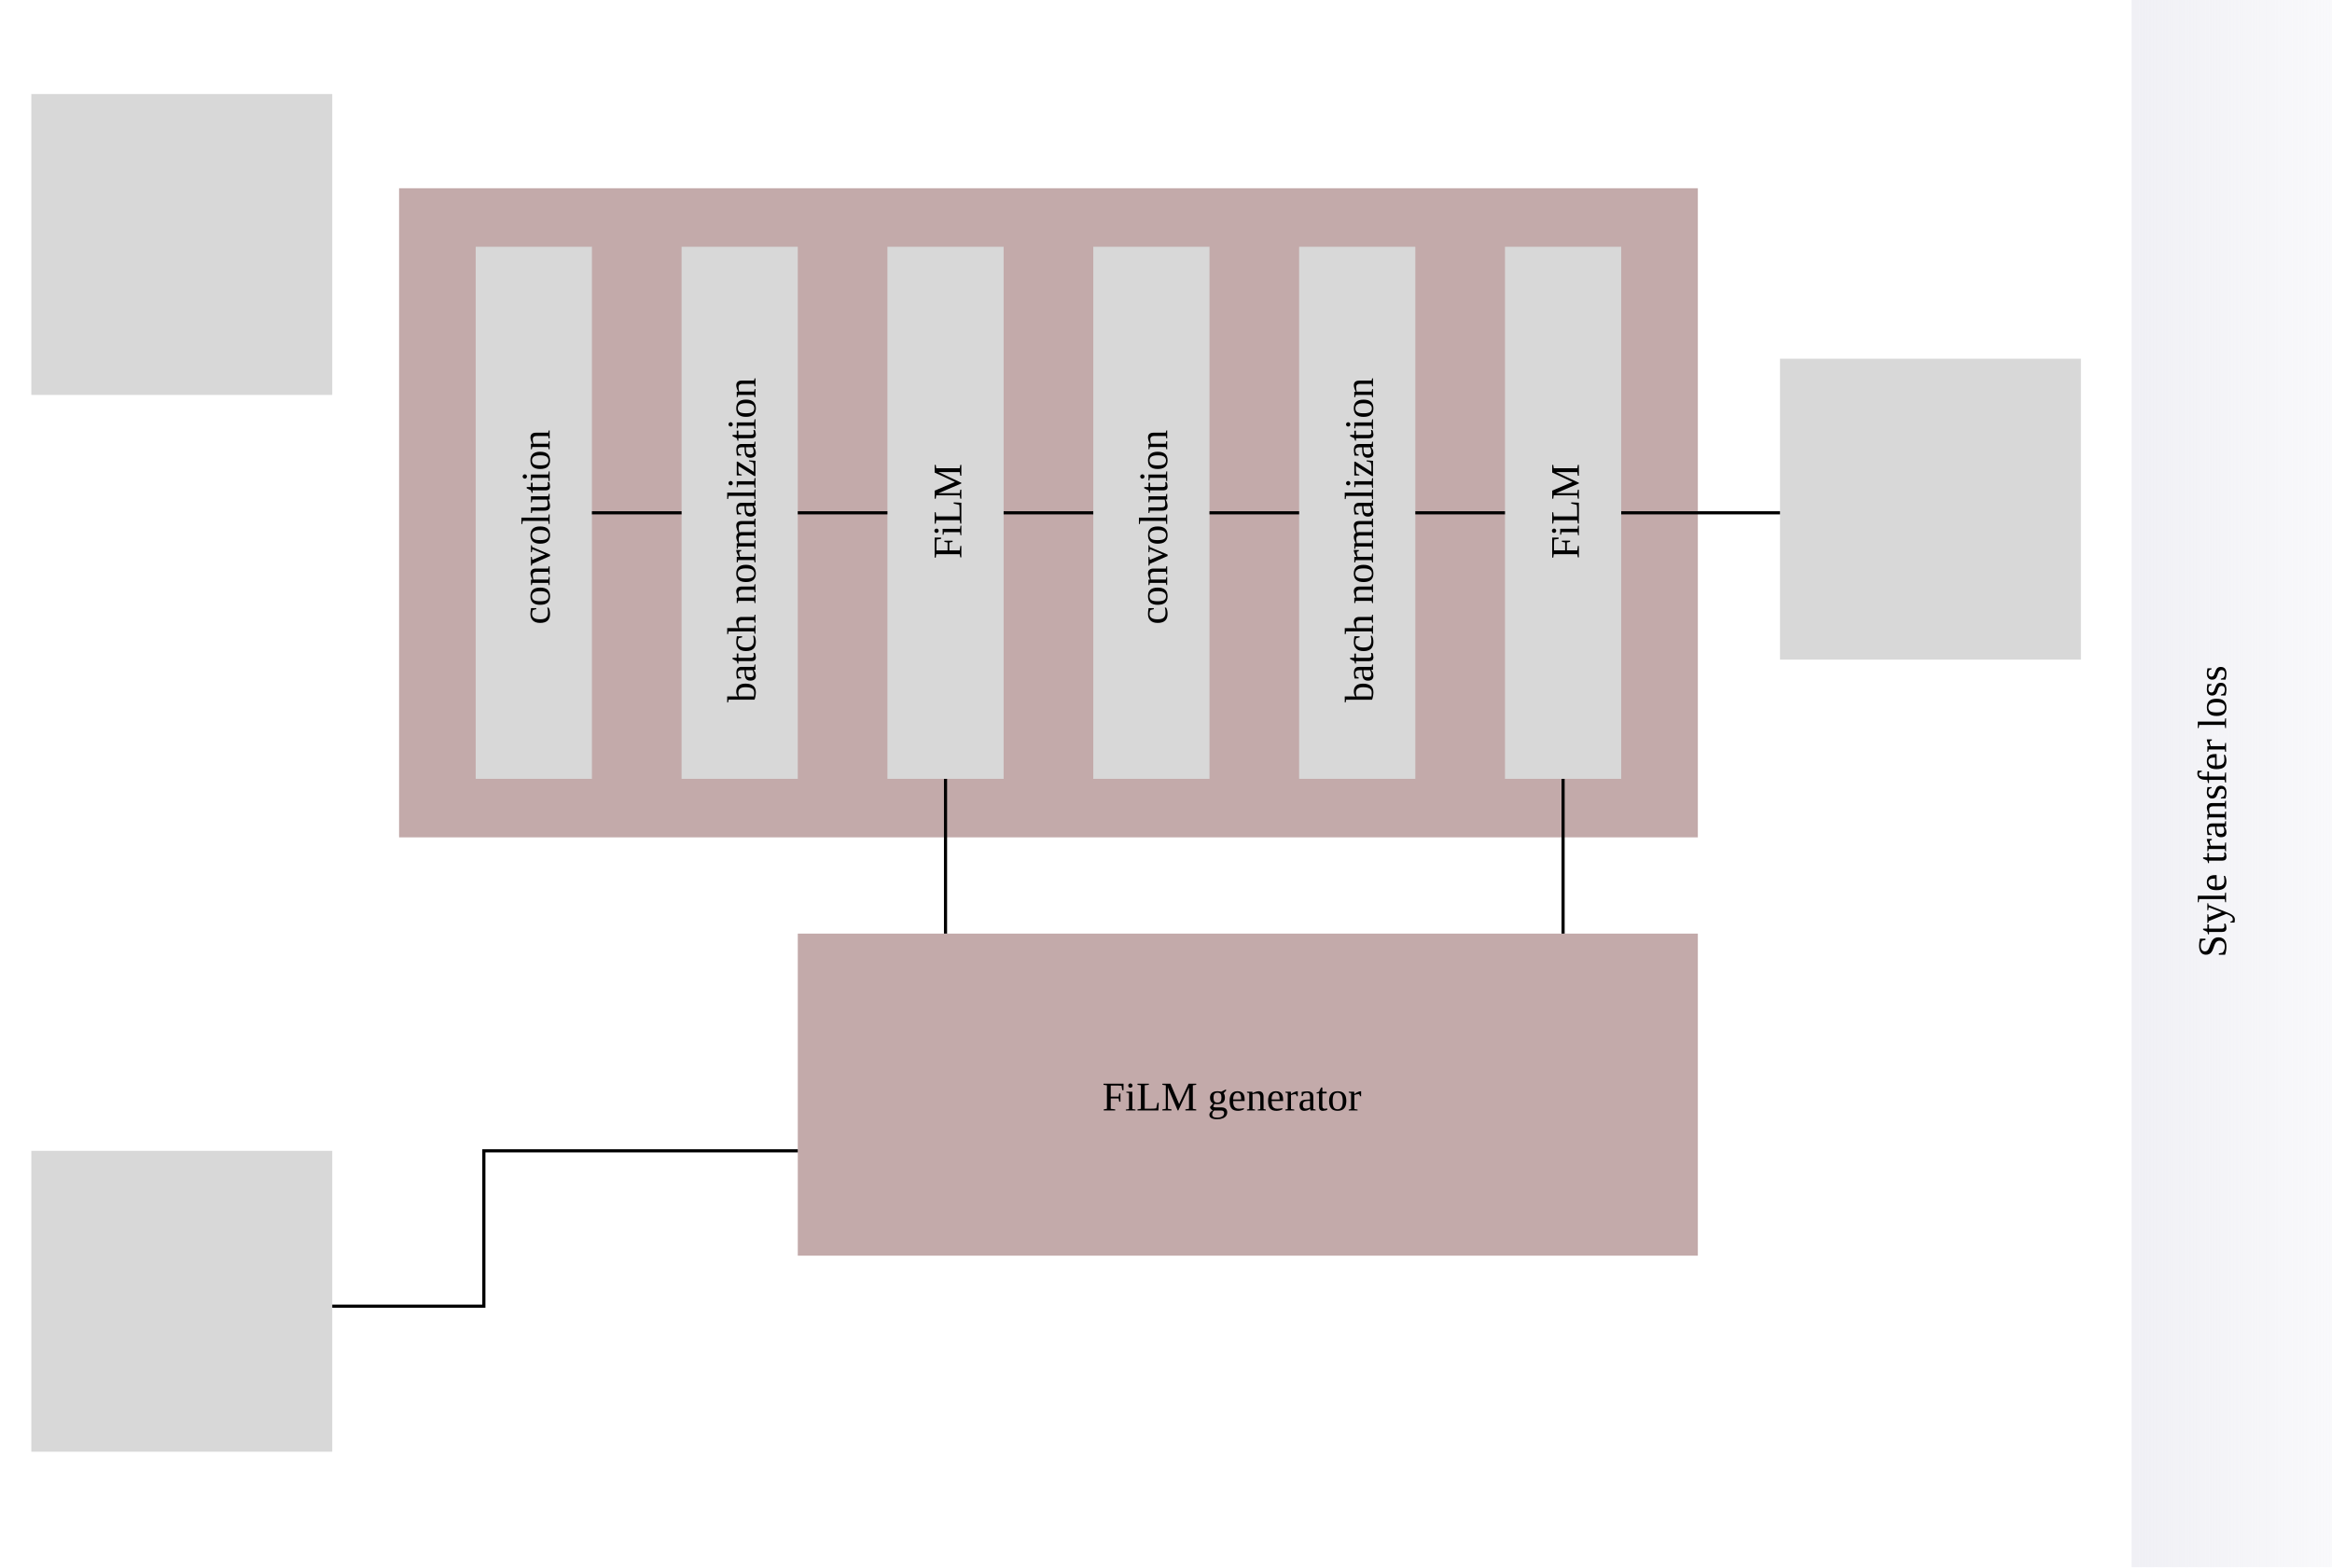
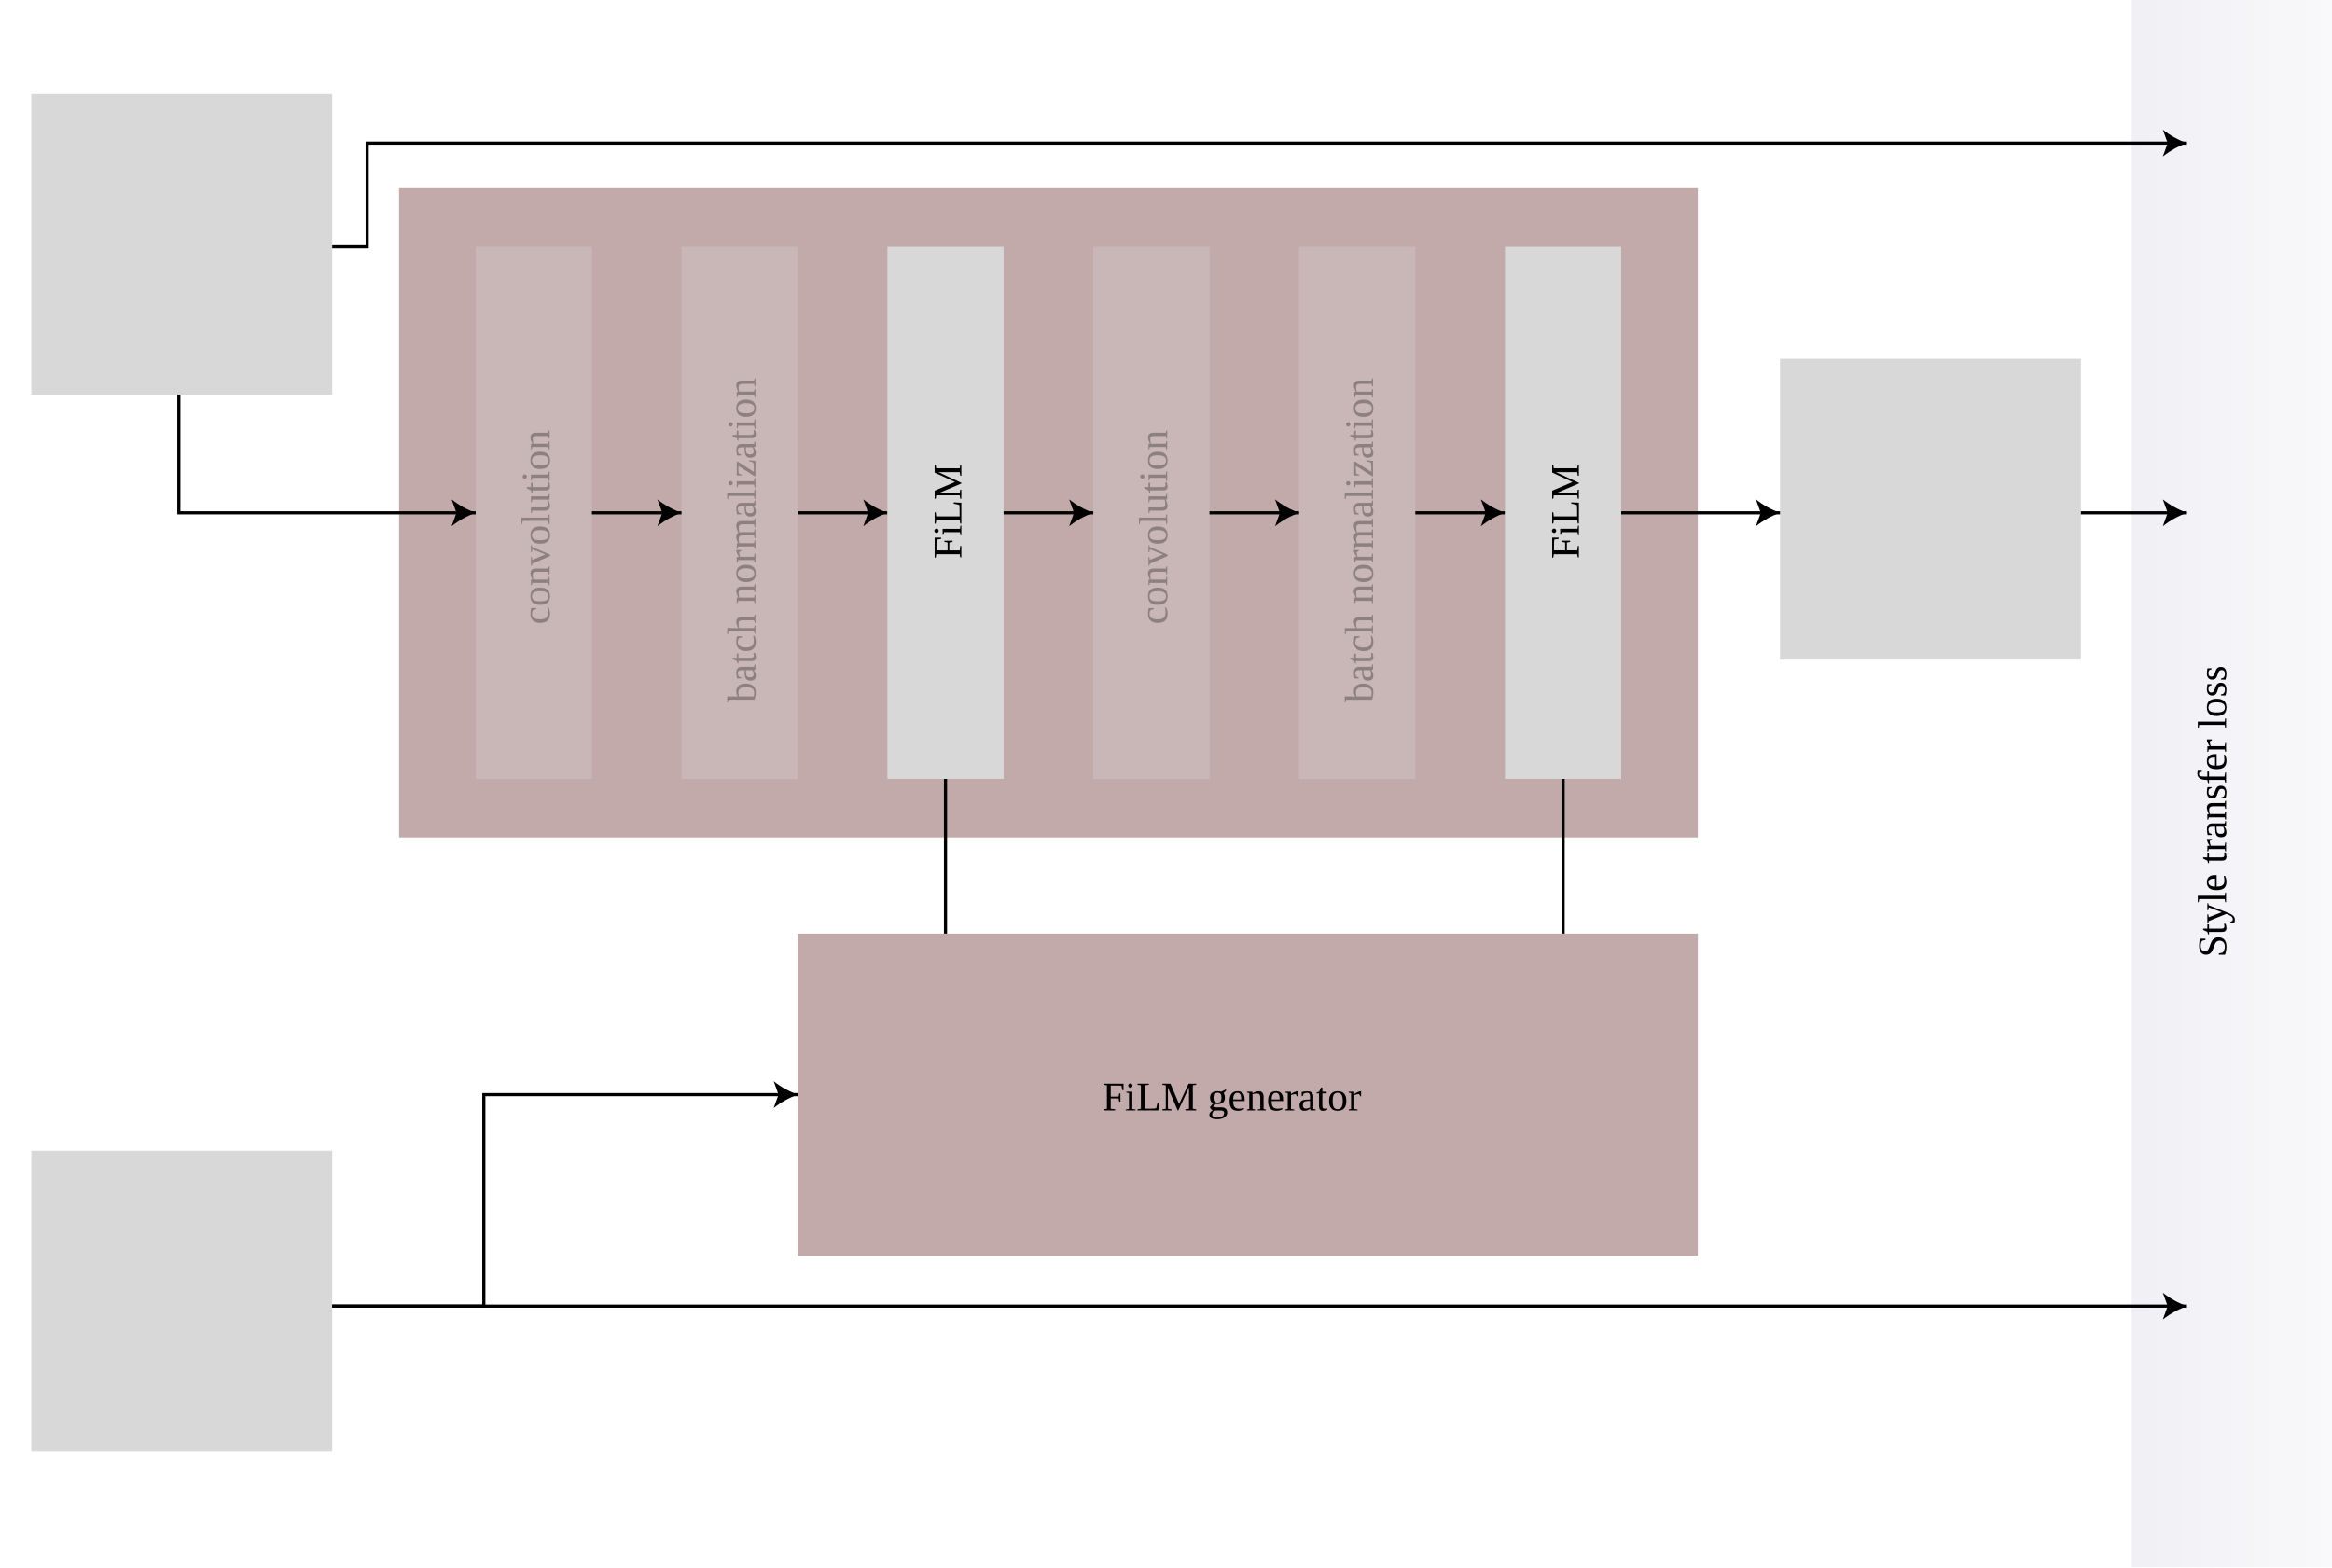
<svg xmlns="http://www.w3.org/2000/svg" viewBox="0 0 744 500">
  <defs>
    <pattern id="pattern-0" x="0" y="0" width="20" height="20" patternUnits="userSpaceOnUse" viewBox="0 0 100 100">
      <path d="M 0 0 L 50 0 L 50 100 L 0 100 Z" style="fill: black;" />
    </pattern>
-     <linearGradient id="gradient-0" gradientUnits="userSpaceOnUse" x1="722.886" y1="0" x2="722.886" y2="500" gradientTransform="matrix(0, -0.083327, 0.210855, 0, 1138.22, 308.7292)">
+     <linearGradient id="gradient-0" gradientUnits="userSpaceOnUse" x1="722.886" y1="0" x2="722.886" y2="500" gradientTransform="matrix(0, -0.083327, 0.210855, 0, 681.5021, 308.7292)">
      <stop offset="0" style="stop-color: rgb(240, 240, 245);" />
      <stop offset="1" style="stop-color: rgba(240, 240, 245, 0);" />
    </linearGradient>
  </defs>
-   <rect x="127.32" y="60.059" width="414.357" height="207.099" style="fill: rgb(195, 170, 170);" class="figure-network" />
-   <rect x="151.772" y="78.723" width="37.075" height="169.77" style="fill: rgb(216, 216, 216);" class="figure-layer" />
-   <rect x="414.474" y="78.723" width="37.075" height="169.77" style="fill: rgb(216, 216, 216);" class="figure-layer" />
-   <rect x="217.447" y="78.723" width="37.075" height="169.77" style="fill: rgb(216, 216, 216);" class="figure-layer" />
-   <rect x="283.123" y="78.723" width="37.075" height="169.77" style="fill: rgb(216, 216, 216);" class="figure-layer" />
-   <rect x="348.798" y="78.723" width="37.075" height="169.77" style="fill: rgb(216, 216, 216);" class="figure-layer" />
-   <rect x="480.149" y="78.723" width="37.075" height="169.77" style="fill: rgb(216, 216, 216);" class="figure-layer" />
-   <text x="153.606" y="135.187" style="font-size: 13px; white-space: pre;" transform="matrix(0, -1, 1, 0, 40.16916, 352.8424)" class="figure-text">convolution</text>
-   <text x="481.441" y="304.003" style="font-size: 13px; white-space: pre;" transform="matrix(0, -1, 0.999997, 0.000002, 134.044, 705.5527)" class="figure-text">batch normalization</text>
-   <text x="400.91" y="193.092" style="font-size: 13px; white-space: pre;" transform="matrix(0, -1, 1, 0, 113.6139, 579.194)" class="figure-text">FiLM</text>
-   <text x="538.433" y="126.872" style="font-size: 13px; white-space: pre;" transform="matrix(0, -1, 1, 0, 245.5079, 737.6705)" class="figure-text">convolution</text>
-   <text x="510.559" y="77.567" style="font-size: 13px; white-space: pre;" transform="matrix(0, -1, 0.999999, 0, 163.4536, 734.6627)" class="figure-text">batch normalization</text>
-   <text x="603.791" y="32.789" style="font-size: 13px; white-space: pre;" transform="matrix(0, -1, 1, 0, 470.9368, 782.069)" class="figure-text">FiLM</text>
-   <rect x="254.522" y="297.865" width="287.155" height="102.75" style="fill: rgb(195, 170, 170);" class="figure-network" />
-   <text x="351.685" y="354.277" style="font-size: 13px; white-space: pre;" class="figure-text">FiLM generator</text>
-   <rect x="10" y="367.168" width="96" height="96" style="fill: rgb(216, 216, 216);" id="style-image-placeholder" />
-   <rect x="10" y="30" width="96" height="96" style="fill: rgb(216, 216, 216);" id="content-image-placeholder" />
-   <rect x="567.893" y="114.45" width="96" height="96" style="fill: rgb(216, 216, 216);" id="stylized-image-placeholder" />
+   <g>
+     <rect x="127.32" y="60.059" width="414.357" height="207.099" style="fill: rgb(195, 170, 170);" class="figure-network" />
+     <g>
+       <rect x="151.772" y="78.723" width="37.075" height="169.77" style="fill: rgb(216, 216, 216); opacity: 0.3;" class="figure-layer" />
+       <text x="153.606" y="135.187" style="font-size: 13px; white-space: pre; opacity: 0.3;" transform="matrix(0, -1, 1, 0, 40.16916, 352.8424)" class="figure-text">convolution</text>
+     </g>
+     <line style="stroke: rgb(0, 0, 0);" x1="188.847" y1="163.608" x2="217.447" y2="163.608" class="figure-line" />
+     <path style="fill: rgb(0, 0, 0);" d="M 217.447 163.608 C 214.668 164.607 212.071 166.053 209.757 167.888 L 211.307 163.608 L 209.757 159.328 C 212.071 161.163 214.668 162.608 217.447 163.608 Z" class="figure-path" />
+     <g>
+       <rect x="217.447" y="78.723" width="37.075" height="169.77" style="fill: rgb(216, 216, 216); opacity: 0.3;" class="figure-layer" />
+       <text x="510.559" y="77.567" style="font-size: 13px; white-space: pre; opacity: 0.3;" transform="matrix(0, -1, 0.999999, 0, 163.4536, 734.6627)" class="figure-text">batch normalization</text>
+     </g>
+     <line style="stroke: rgb(0, 0, 0);" x1="254.522" y1="163.608" x2="283.123" y2="163.608" class="figure-line" />
+     <path style="fill: rgb(0, 0, 0);" d="M 283.123 163.608 C 280.344 164.607 277.747 166.053 275.433 167.888 L 276.983 163.608 L 275.433 159.328 C 277.747 161.163 280.344 162.608 283.123 163.608 Z" class="figure-path" />
+     <g>
+       <rect x="283.123" y="78.723" width="37.075" height="169.77" style="fill: rgb(216, 216, 216);" class="figure-layer" />
+       <text x="400.91" y="193.092" style="font-size: 13px; white-space: pre;" transform="matrix(0, -1, 1, 0, 113.6139, 579.194)" class="figure-text">FiLM</text>
+     </g>
+     <line style="stroke: rgb(0, 0, 0);" x1="320.198" y1="163.608" x2="348.798" y2="163.608" class="figure-line" />
+     <path style="fill: rgb(0, 0, 0);" d="M 348.798 163.608 C 346.019 164.607 343.422 166.053 341.108 167.888 L 342.658 163.608 L 341.108 159.328 C 343.422 161.163 346.019 162.608 348.798 163.608 Z" class="figure-path" />
+     <g>
+       <rect x="348.798" y="78.723" width="37.075" height="169.77" style="fill: rgb(216, 216, 216); opacity: 0.3;" class="figure-layer" />
+       <text x="538.433" y="126.872" style="font-size: 13px; white-space: pre; opacity: 0.3;" transform="matrix(0, -1, 1, 0, 245.5082, 737.6705)" class="figure-text">convolution</text>
+     </g>
+     <line style="stroke: rgb(0, 0, 0);" x1="385.873" y1="163.608" x2="414.474" y2="163.608" class="figure-line" />
+     <path style="fill: rgb(0, 0, 0);" d="M 414.474 163.608 C 411.695 164.607 409.098 166.053 406.784 167.888 L 408.334 163.608 L 406.784 159.328 C 409.098 161.163 411.695 162.608 414.474 163.608 Z" class="figure-path" />
+     <g>
+       <rect x="414.474" y="78.723" width="37.075" height="169.77" style="fill: rgb(216, 216, 216); opacity: 0.3;" class="figure-layer" />
+       <text x="481.441" y="304.003" style="font-size: 13px; white-space: pre; opacity: 0.3;" transform="matrix(0, -1, 0.999997, 0.000002, 134.044, 705.5527)" class="figure-text">batch normalization</text>
+     </g>
+     <line style="stroke: rgb(0, 0, 0);" x1="451.549" y1="163.608" x2="480.149" y2="163.608" class="figure-line" />
+     <path style="fill: rgb(0, 0, 0);" d="M 480.149 163.608 C 477.37 164.607 474.773 166.053 472.459 167.888 L 474.009 163.608 L 472.459 159.328 C 474.773 161.163 477.37 162.608 480.149 163.608 Z" class="figure-path" />
+     <g>
+       <rect x="480.149" y="78.723" width="37.075" height="169.77" style="fill: rgb(216, 216, 216);" class="figure-layer" />
+       <text x="603.791" y="32.789" style="font-size: 13px; white-space: pre;" transform="matrix(0, -1, 1, 0, 470.9368, 782.069)" class="figure-text">FiLM</text>
+     </g>
+   </g>
+   <g>
+     <rect x="254.522" y="297.865" width="287.155" height="102.75" style="fill: rgb(195, 170, 170);" class="figure-network" />
+     <text x="351.685" y="354.277" style="font-size: 13px; white-space: pre;" class="figure-text">FiLM generator</text>
+   </g>
+   <g>
+     <rect x="680.075" width="106.859" height="500" style="fill: url(#gradient-0);" />
+     <text x="351.685" y="354.277" style="font-size: 13px; white-space: pre;" class="figure-text" transform="matrix(0, -1, 1, 0, 355.92, 657.1562)">Style transfer loss</text>
+   </g>
+   <rect x="10" y="367.168" width="96" height="96" style="fill: rgb(216, 216, 216);" id="style-image-placeholder">
+     </rect>
+   <rect x="10" y="30" width="96" height="96" style="fill: rgb(216, 216, 216);" id="content-image-placeholder">
+     </rect>
+   <rect x="567.893" y="114.45" width="96" height="96" style="fill: rgb(216, 216, 216);" id="stylized-image-placeholder">
+     </rect>
  <line style="stroke: rgb(0, 0, 0);" x1="301.66" y1="297.865" x2="301.66" y2="248.493" class="figure-line" />
  <line style="stroke: rgb(0, 0, 0);" x1="498.686" y1="297.865" x2="498.686" y2="248.493" class="figure-line" />
  <line style="stroke: rgb(0, 0, 0);" x1="517.224" y1="163.608" x2="567.893" y2="163.608" class="figure-line" />
-   <line style="stroke: rgb(0, 0, 0);" x1="188.847" y1="163.608" x2="217.447" y2="163.608" class="figure-line" />
-   <line style="stroke: rgb(0, 0, 0);" x1="254.522" y1="163.608" x2="283.123" y2="163.608" class="figure-line" />
-   <line style="stroke: rgb(0, 0, 0);" x1="320.198" y1="163.608" x2="348.798" y2="163.608" class="figure-line" />
-   <line style="stroke: rgb(0, 0, 0);" x1="385.873" y1="163.608" x2="414.474" y2="163.608" class="figure-line" />
-   <line style="stroke: rgb(0, 0, 0);" x1="451.549" y1="163.608" x2="480.149" y2="163.608" class="figure-line" />
-   <path style="fill: none; stroke: rgb(0, 0, 0);" d="M 106 416.729 L 154.369 416.729 L 154.369 367.168 L 254.522 367.168" class="figure-line" />
-   <rect x="1136.793" width="106.859" height="500" style="fill: url(#gradient-0);" transform="matrix(1.000001, 0, 0, 1, -456.7193, 0)" />
-   <text x="351.685" y="354.277" style="font-size: 13px; white-space: pre;" class="figure-text" transform="matrix(0, -1, 1, 0, 355.92, 657.1562)">Style transfer loss</text>
+   <path style="fill: none; stroke: rgb(0, 0, 0);" d="M 106 416.729 L 154.369 416.729 L 154.369 349.24 L 254.522 349.24" class="figure-line" />
+   <path style="fill: none; stroke: rgb(0, 0, 0);" d="M 57.061 126 L 57.061 163.608 L 151.772 163.608" class="figure-line" />
+   <path style="fill: none; stroke: rgb(0, 0, 0);" d="M 106 78.723 L 117.15 78.723 L 117.15 45.649 L 697.717 45.649" class="figure-line" />
+   <path style="fill: rgb(0, 0, 0);" d="M 567.893 163.608 C 565.114 164.607 562.517 166.053 560.203 167.888 L 561.753 163.608 L 560.203 159.328 C 562.517 161.163 565.114 162.608 567.893 163.608 Z" class="figure-path" />
+   <path style="fill: rgb(0, 0, 0);" d="M 254.522 349.24 C 251.743 350.239 249.146 351.685 246.832 353.52 L 248.382 349.24 L 246.832 344.96 C 249.146 346.795 251.743 348.24 254.522 349.24 Z" class="figure-path" />
+   <path style="fill: rgb(0, 0, 0);" d="M 151.772 163.608 C 148.993 164.607 146.396 166.053 144.082 167.888 L 145.632 163.608 L 144.082 159.328 C 146.396 161.163 148.993 162.608 151.772 163.608 Z" class="figure-path" />
+   <line style="stroke: rgb(0, 0, 0);" x1="697.717" y1="416.729" x2="106" y2="416.729" class="figure-line" />
+   <path style="fill: rgb(0, 0, 0);" d="M 697.717 416.73 C 694.938 417.729 692.341 419.175 690.027 421.01 L 691.577 416.73 L 690.027 412.45 C 692.341 414.285 694.938 415.73 697.717 416.73 Z" class="figure-path" />
+   <path style="fill: rgb(0, 0, 0);" d="M 697.717 45.65 C 694.938 46.649 692.341 48.095 690.027 49.93 L 691.577 45.65 L 690.027 41.37 C 692.341 43.205 694.938 44.65 697.717 45.65 Z" class="figure-path" />
+   <line style="stroke: rgb(0, 0, 0);" x1="697.717" y1="163.608" x2="663.893" y2="163.608" class="figure-line" />
+   <path style="fill: rgb(0, 0, 0);" d="M 697.717 163.608 C 694.938 164.607 692.341 166.053 690.027 167.888 L 691.577 163.608 L 690.027 159.328 C 692.341 161.163 694.938 162.608 697.717 163.608 Z" class="figure-path" />
</svg>
